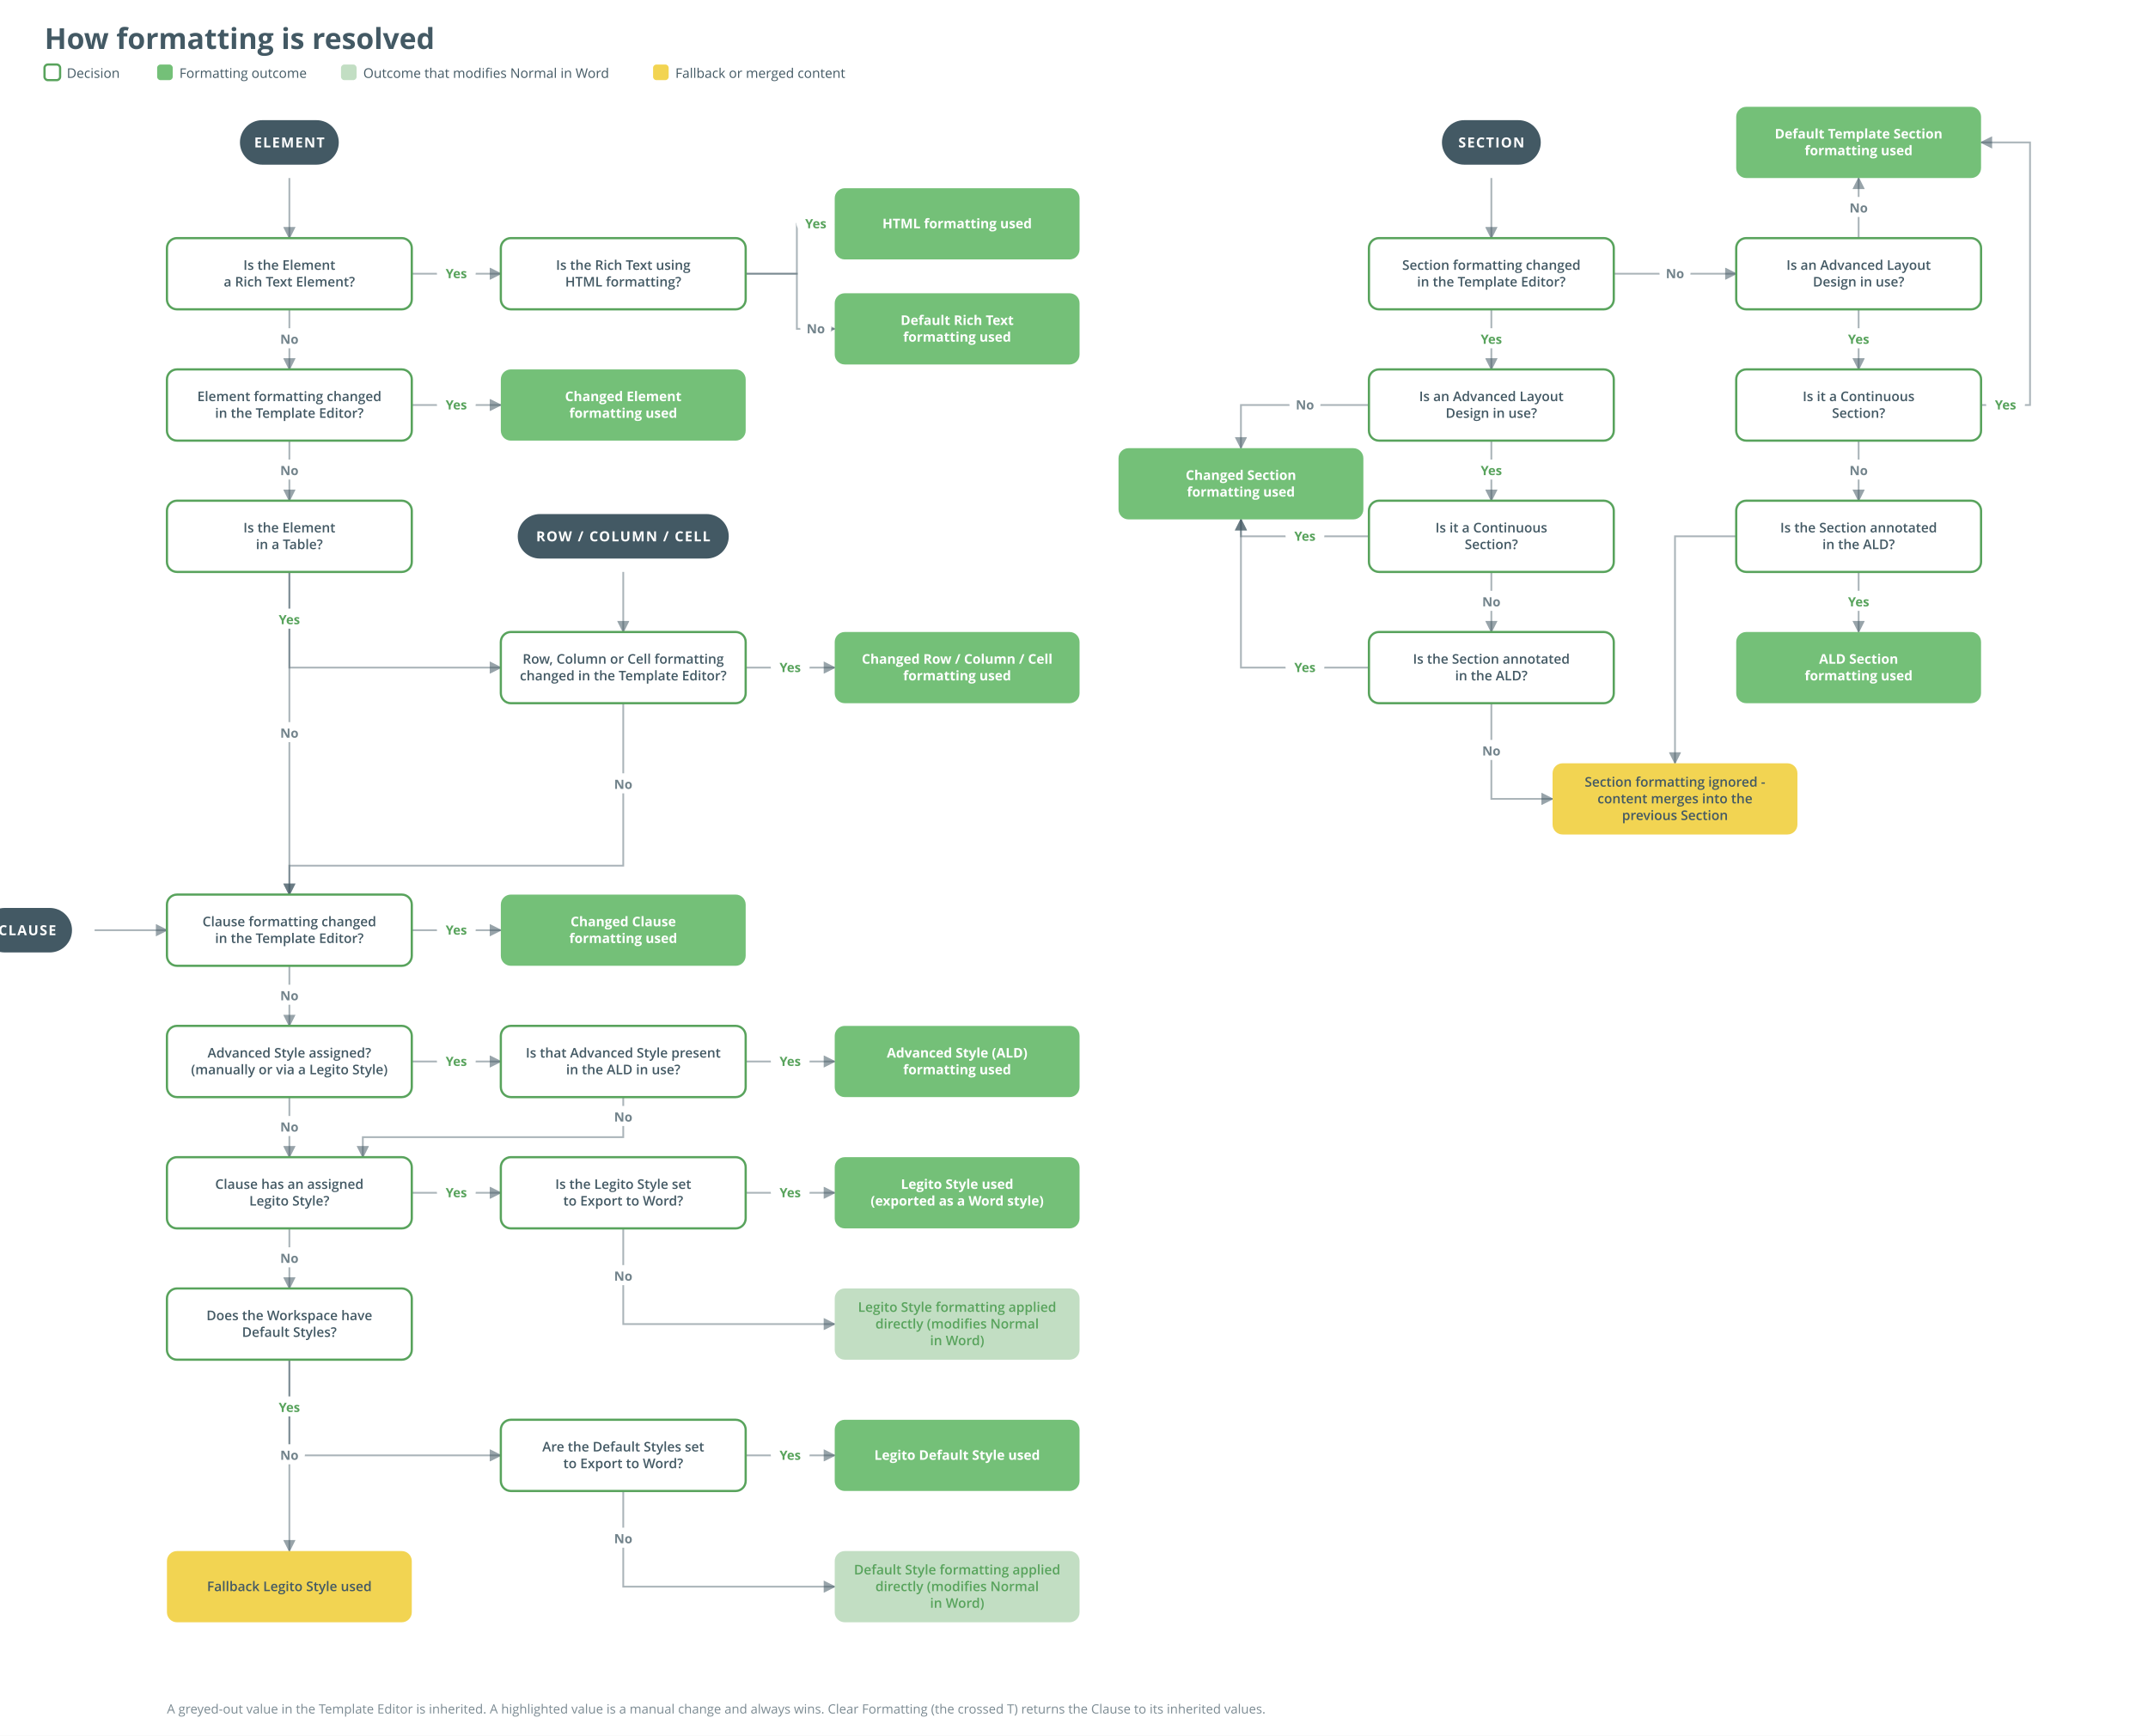
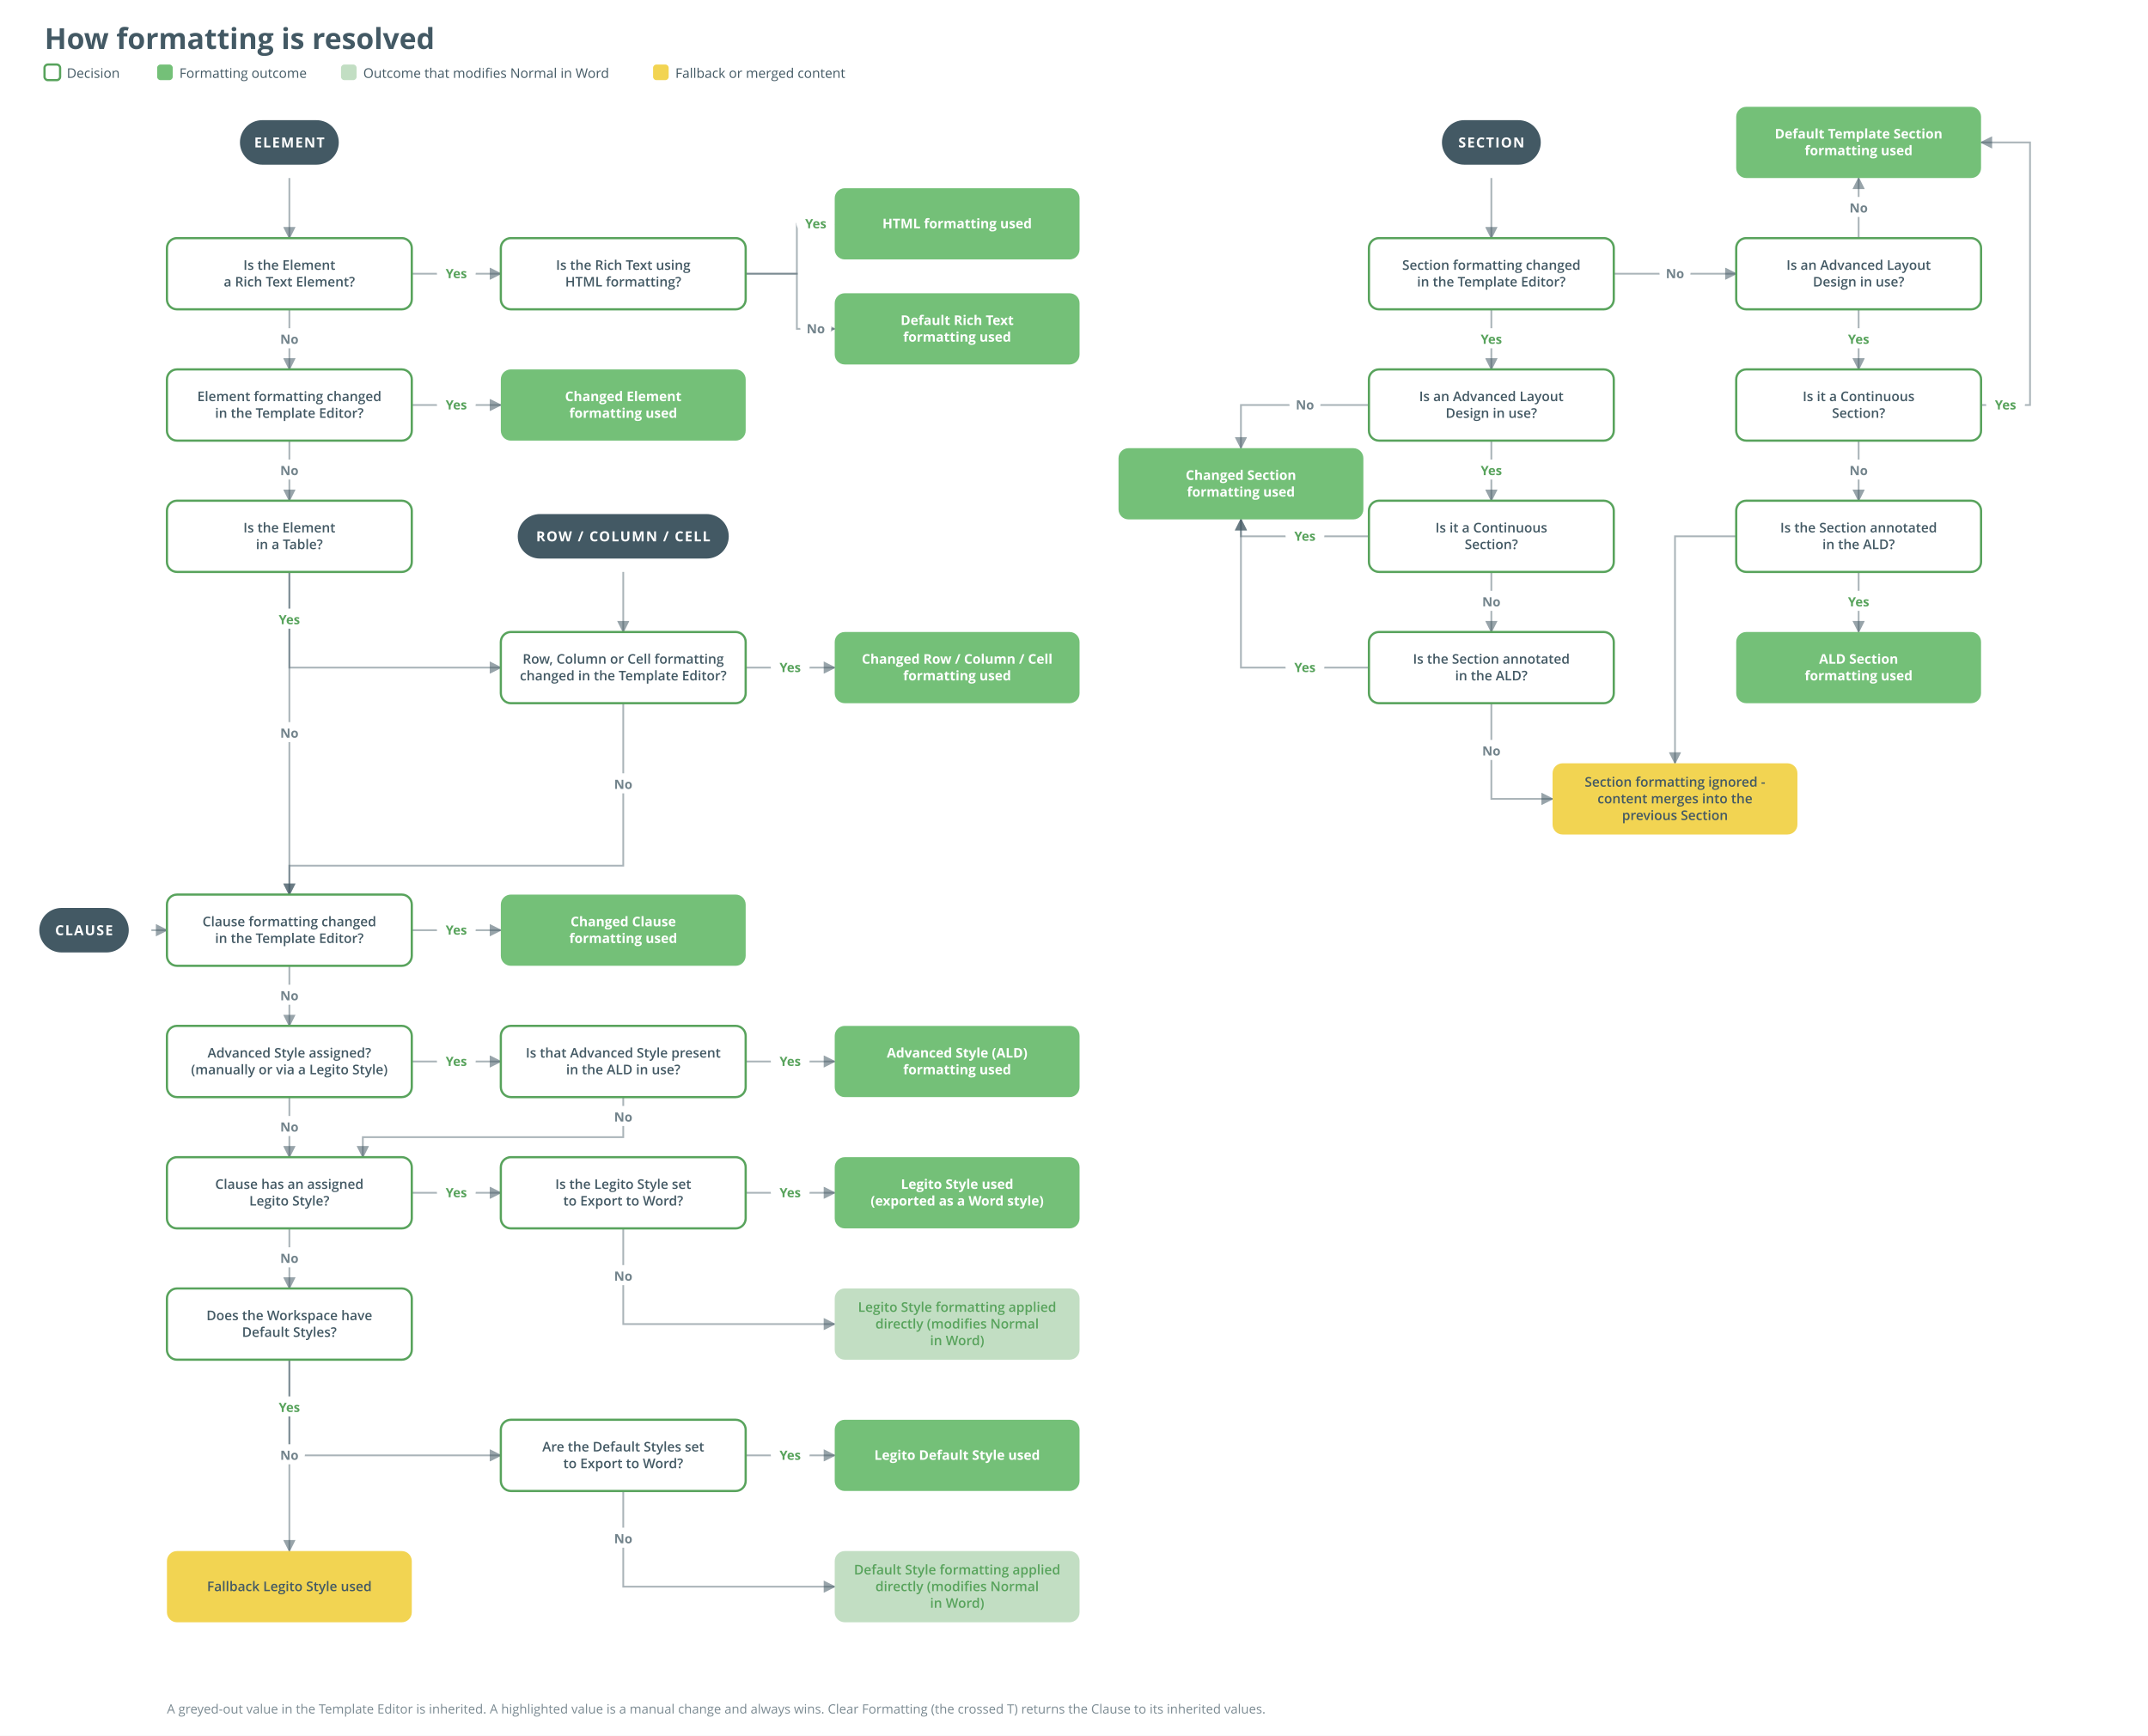
<svg xmlns="http://www.w3.org/2000/svg" viewBox="0 0 1930 1560" font-family="&quot;Open Sans&quot;, &quot;Segoe UI&quot;, Arial, sans-serif">
  <rect width="1930" height="1560" fill="#ffffff" />
  <defs>
    <marker id="arr" viewBox="0 0 10 10" refX="9" refY="5" markerWidth="7" markerHeight="7" orient="auto-start-reverse">
      <path d="M0,0 L10,5 L0,10 z" fill="#435964" opacity="0.55" />
    </marker>
  </defs>
  <text x="40" y="44" font-size="26" font-weight="700" fill="#435964">How formatting is resolved</text>
  <rect x="40" y="58" width="14" height="14" rx="3" fill="#ffffff" stroke="#58a35c" stroke-width="2" />
  <text x="60" y="70" font-size="12" fill="#435964">Decision</text>
  <rect x="141.2" y="58" width="14" height="14" rx="3" fill="#74c078" />
  <text x="161.2" y="70" font-size="12" fill="#435964">Formatting outcome</text>
  <rect x="306.4" y="58" width="14" height="14" rx="3" fill="#c2dec3" />
  <text x="326.4" y="70" font-size="12" fill="#435964">Outcome that modifies Normal in Word</text>
  <rect x="586.8" y="58" width="14" height="14" rx="3" fill="#f2d452" />
  <text x="606.8" y="70" font-size="12" fill="#435964">Fallback or merged content</text>
  <path d="M260.0,160 L260.0,214" fill="none" stroke="#435964" stroke-opacity="0.45" stroke-width="1.6" marker-end="url(#arr)" />
  <path d="M370.0,246.0 L450,246.0" fill="none" stroke="#435964" stroke-opacity="0.45" stroke-width="1.6" marker-end="url(#arr)" />
  <path d="M670.0,246.0 L716,246.0 L716,201.16 L750,201.16" fill="none" stroke="#435964" stroke-opacity="0.45" stroke-width="1.6" marker-end="url(#arr)" />
  <path d="M670.0,246.0 L716,246.0 L716,295.56 L750,295.56" fill="none" stroke="#435964" stroke-opacity="0.45" stroke-width="1.6" marker-end="url(#arr)" />
  <path d="M260.0,278 L260.0,332" fill="none" stroke="#435964" stroke-opacity="0.45" stroke-width="1.6" marker-end="url(#arr)" />
  <path d="M370.0,364.0 L450,364.0" fill="none" stroke="#435964" stroke-opacity="0.45" stroke-width="1.6" marker-end="url(#arr)" />
  <path d="M260.0,396 L260.0,450" fill="none" stroke="#435964" stroke-opacity="0.45" stroke-width="1.6" marker-end="url(#arr)" />
  <path d="M260.0,514 L260.0,600.0 L450,600.0" fill="none" stroke="#435964" stroke-opacity="0.45" stroke-width="1.6" marker-end="url(#arr)" />
  <path d="M260.0,514 L260.0,804" fill="none" stroke="#435964" stroke-opacity="0.45" stroke-width="1.6" marker-end="url(#arr)" />
  <path d="M560.0,514 L560.0,568" fill="none" stroke="#435964" stroke-opacity="0.45" stroke-width="1.6" marker-end="url(#arr)" />
  <path d="M670.0,600.0 L750,600.0" fill="none" stroke="#435964" stroke-opacity="0.45" stroke-width="1.6" marker-end="url(#arr)" />
  <path d="M560.0,632 L560.0,778 L260.0,778 L260.0,804" fill="none" stroke="#435964" stroke-opacity="0.45" stroke-width="1.6" marker-end="url(#arr)" />
-   <path d="M85,836.0 L150,836.0" fill="none" stroke="#435964" stroke-opacity="0.45" stroke-width="1.6" marker-end="url(#arr)" />
+   <path d="M136.0,836.0 L150,836.0" fill="none" stroke="#435964" stroke-opacity="0.45" stroke-width="1.6" marker-end="url(#arr)" />
  <path d="M370.0,836.0 L450,836.0" fill="none" stroke="#435964" stroke-opacity="0.45" stroke-width="1.6" marker-end="url(#arr)" />
  <path d="M260.0,868 L260.0,922" fill="none" stroke="#435964" stroke-opacity="0.45" stroke-width="1.6" marker-end="url(#arr)" />
  <path d="M370.0,954.0 L450,954.0" fill="none" stroke="#435964" stroke-opacity="0.45" stroke-width="1.6" marker-end="url(#arr)" />
  <path d="M670.0,954.0 L750,954.0" fill="none" stroke="#435964" stroke-opacity="0.45" stroke-width="1.6" marker-end="url(#arr)" />
  <path d="M560.0,986 L560.0,1022 L326.0,1022 L326.0,1040" fill="none" stroke="#435964" stroke-opacity="0.45" stroke-width="1.6" marker-end="url(#arr)" />
  <path d="M260.0,986 L260.0,1040" fill="none" stroke="#435964" stroke-opacity="0.45" stroke-width="1.6" marker-end="url(#arr)" />
  <path d="M370.0,1072.0 L450,1072.0" fill="none" stroke="#435964" stroke-opacity="0.45" stroke-width="1.6" marker-end="url(#arr)" />
  <path d="M670.0,1072.0 L750,1072.0" fill="none" stroke="#435964" stroke-opacity="0.45" stroke-width="1.6" marker-end="url(#arr)" />
  <path d="M560.0,1104 L560.0,1190.0 L750,1190.0" fill="none" stroke="#435964" stroke-opacity="0.45" stroke-width="1.6" marker-end="url(#arr)" />
  <path d="M260.0,1104 L260.0,1158" fill="none" stroke="#435964" stroke-opacity="0.45" stroke-width="1.6" marker-end="url(#arr)" />
  <path d="M260.0,1222 L260.0,1308.0 L450,1308.0" fill="none" stroke="#435964" stroke-opacity="0.45" stroke-width="1.6" marker-end="url(#arr)" />
  <path d="M670.0,1308.0 L750,1308.0" fill="none" stroke="#435964" stroke-opacity="0.45" stroke-width="1.6" marker-end="url(#arr)" />
  <path d="M560.0,1340 L560.0,1426.0 L750,1426.0" fill="none" stroke="#435964" stroke-opacity="0.45" stroke-width="1.6" marker-end="url(#arr)" />
  <path d="M260.0,1222 L260.0,1394" fill="none" stroke="#435964" stroke-opacity="0.45" stroke-width="1.6" marker-end="url(#arr)" />
  <path d="M1340.0,160 L1340.0,214" fill="none" stroke="#435964" stroke-opacity="0.45" stroke-width="1.6" marker-end="url(#arr)" />
  <path d="M1450.0,246.0 L1560.0,246.0" fill="none" stroke="#435964" stroke-opacity="0.45" stroke-width="1.6" marker-end="url(#arr)" />
  <path d="M1670.0,214 L1670.0,160" fill="none" stroke="#435964" stroke-opacity="0.45" stroke-width="1.6" marker-end="url(#arr)" />
  <path d="M1670.0,278 L1670.0,332" fill="none" stroke="#435964" stroke-opacity="0.45" stroke-width="1.6" marker-end="url(#arr)" />
  <path d="M1780.0,364.0 L1824.0,364.0 L1824.0,128.0 L1780.0,128.0" fill="none" stroke="#435964" stroke-opacity="0.45" stroke-width="1.6" marker-end="url(#arr)" />
  <path d="M1670.0,396 L1670.0,450" fill="none" stroke="#435964" stroke-opacity="0.45" stroke-width="1.6" marker-end="url(#arr)" />
  <path d="M1670.0,514 L1670.0,568" fill="none" stroke="#435964" stroke-opacity="0.45" stroke-width="1.6" marker-end="url(#arr)" />
  <path d="M1780.0,482.0 L1505.0,482.0 L1505.0,686" fill="none" stroke="#435964" stroke-opacity="0.45" stroke-width="1.6" marker-end="url(#arr)" />
  <path d="M1340.0,278 L1340.0,332" fill="none" stroke="#435964" stroke-opacity="0.45" stroke-width="1.6" marker-end="url(#arr)" />
  <path d="M1230.0,364.0 L1115.0,364.0 L1115.0,402.8" fill="none" stroke="#435964" stroke-opacity="0.45" stroke-width="1.6" marker-end="url(#arr)" />
  <path d="M1340.0,396 L1340.0,450" fill="none" stroke="#435964" stroke-opacity="0.45" stroke-width="1.6" marker-end="url(#arr)" />
  <path d="M1230.0,482.0 L1115.0,482.0 L1115.0,466.8" fill="none" stroke="#435964" stroke-opacity="0.45" stroke-width="1.6" marker-end="url(#arr)" />
  <path d="M1340.0,514 L1340.0,568" fill="none" stroke="#435964" stroke-opacity="0.45" stroke-width="1.6" marker-end="url(#arr)" />
  <path d="M1230.0,600.0 L1115.0,600.0 L1115.0,466.8" fill="none" stroke="#435964" stroke-opacity="0.45" stroke-width="1.6" marker-end="url(#arr)" />
  <path d="M1340.0,632 L1340.0,718.0 L1395.0,718.0" fill="none" stroke="#435964" stroke-opacity="0.45" stroke-width="1.6" marker-end="url(#arr)" />
  <rect x="392.5" y="236.0" width="35" height="18" rx="9" fill="#ffffff" />
  <text x="410.0" y="250.0" font-size="11.5" font-weight="700" fill="#58a35c" fill-opacity="1" text-anchor="middle">Yes</text>
  <rect x="715.5" y="191.16" width="35" height="18" rx="9" fill="#ffffff" />
  <text x="733.0" y="205.16" font-size="11.5" font-weight="700" fill="#58a35c" fill-opacity="1" text-anchor="middle">Yes</text>
  <rect x="719.0" y="285.56" width="28" height="18" rx="9" fill="#ffffff" />
  <text x="733.0" y="299.56" font-size="11.5" font-weight="700" fill="#435964" fill-opacity="0.75" text-anchor="middle">No</text>
  <rect x="246.0" y="295.0" width="28" height="18" rx="9" fill="#ffffff" />
  <text x="260.0" y="309.0" font-size="11.5" font-weight="700" fill="#435964" fill-opacity="0.75" text-anchor="middle">No</text>
  <rect x="392.5" y="354.0" width="35" height="18" rx="9" fill="#ffffff" />
  <text x="410.0" y="368.0" font-size="11.5" font-weight="700" fill="#58a35c" fill-opacity="1" text-anchor="middle">Yes</text>
  <rect x="246.0" y="413.0" width="28" height="18" rx="9" fill="#ffffff" />
  <text x="260.0" y="427.0" font-size="11.5" font-weight="700" fill="#435964" fill-opacity="0.75" text-anchor="middle">No</text>
  <rect x="242.5" y="547.0" width="35" height="18" rx="9" fill="#ffffff" />
  <text x="260.0" y="561.0" font-size="11.5" font-weight="700" fill="#58a35c" fill-opacity="1" text-anchor="middle">Yes</text>
  <rect x="246.0" y="649.0" width="28" height="18" rx="9" fill="#ffffff" />
  <text x="260.0" y="663.0" font-size="11.5" font-weight="700" fill="#435964" fill-opacity="0.75" text-anchor="middle">No</text>
  <rect x="692.5" y="590.0" width="35" height="18" rx="9" fill="#ffffff" />
  <text x="710.0" y="604.0" font-size="11.5" font-weight="700" fill="#58a35c" fill-opacity="1" text-anchor="middle">Yes</text>
  <rect x="546.0" y="695.0" width="28" height="18" rx="9" fill="#ffffff" />
  <text x="560.0" y="709.0" font-size="11.5" font-weight="700" fill="#435964" fill-opacity="0.75" text-anchor="middle">No</text>
  <rect x="392.5" y="826.0" width="35" height="18" rx="9" fill="#ffffff" />
  <text x="410.0" y="840.0" font-size="11.5" font-weight="700" fill="#58a35c" fill-opacity="1" text-anchor="middle">Yes</text>
  <rect x="246.0" y="885.0" width="28" height="18" rx="9" fill="#ffffff" />
  <text x="260.0" y="899.0" font-size="11.5" font-weight="700" fill="#435964" fill-opacity="0.75" text-anchor="middle">No</text>
  <rect x="392.5" y="944.0" width="35" height="18" rx="9" fill="#ffffff" />
  <text x="410.0" y="958.0" font-size="11.5" font-weight="700" fill="#58a35c" fill-opacity="1" text-anchor="middle">Yes</text>
  <rect x="692.5" y="944.0" width="35" height="18" rx="9" fill="#ffffff" />
  <text x="710.0" y="958.0" font-size="11.5" font-weight="700" fill="#58a35c" fill-opacity="1" text-anchor="middle">Yes</text>
  <rect x="546.0" y="994.0" width="28" height="18" rx="9" fill="#ffffff" />
  <text x="560.0" y="1008.0" font-size="11.5" font-weight="700" fill="#435964" fill-opacity="0.75" text-anchor="middle">No</text>
  <rect x="246.0" y="1003.0" width="28" height="18" rx="9" fill="#ffffff" />
  <text x="260.0" y="1017.0" font-size="11.5" font-weight="700" fill="#435964" fill-opacity="0.75" text-anchor="middle">No</text>
  <rect x="392.5" y="1062.0" width="35" height="18" rx="9" fill="#ffffff" />
  <text x="410.0" y="1076.0" font-size="11.5" font-weight="700" fill="#58a35c" fill-opacity="1" text-anchor="middle">Yes</text>
  <rect x="692.5" y="1062.0" width="35" height="18" rx="9" fill="#ffffff" />
  <text x="710.0" y="1076.0" font-size="11.5" font-weight="700" fill="#58a35c" fill-opacity="1" text-anchor="middle">Yes</text>
  <rect x="546.0" y="1137.0" width="28" height="18" rx="9" fill="#ffffff" />
  <text x="560.0" y="1151.0" font-size="11.5" font-weight="700" fill="#435964" fill-opacity="0.75" text-anchor="middle">No</text>
  <rect x="246.0" y="1121.0" width="28" height="18" rx="9" fill="#ffffff" />
  <text x="260.0" y="1135.0" font-size="11.5" font-weight="700" fill="#435964" fill-opacity="0.75" text-anchor="middle">No</text>
  <rect x="242.5" y="1255.0" width="35" height="18" rx="9" fill="#ffffff" />
  <text x="260.0" y="1269.0" font-size="11.5" font-weight="700" fill="#58a35c" fill-opacity="1" text-anchor="middle">Yes</text>
  <rect x="692.5" y="1298.0" width="35" height="18" rx="9" fill="#ffffff" />
  <text x="710.0" y="1312.0" font-size="11.5" font-weight="700" fill="#58a35c" fill-opacity="1" text-anchor="middle">Yes</text>
  <rect x="546.0" y="1373.0" width="28" height="18" rx="9" fill="#ffffff" />
  <text x="560.0" y="1387.0" font-size="11.5" font-weight="700" fill="#435964" fill-opacity="0.75" text-anchor="middle">No</text>
  <rect x="246.0" y="1298.0" width="28" height="18" rx="9" fill="#ffffff" />
  <text x="260.0" y="1312.0" font-size="11.5" font-weight="700" fill="#435964" fill-opacity="0.75" text-anchor="middle">No</text>
  <rect x="1491.0" y="236.0" width="28" height="18" rx="9" fill="#ffffff" />
  <text x="1505.0" y="250.0" font-size="11.5" font-weight="700" fill="#435964" fill-opacity="0.75" text-anchor="middle">No</text>
  <rect x="1656.0" y="177.0" width="28" height="18" rx="9" fill="#ffffff" />
  <text x="1670.0" y="191.0" font-size="11.5" font-weight="700" fill="#435964" fill-opacity="0.75" text-anchor="middle">No</text>
  <rect x="1652.5" y="295.0" width="35" height="18" rx="9" fill="#ffffff" />
  <text x="1670.0" y="309.0" font-size="11.5" font-weight="700" fill="#58a35c" fill-opacity="1" text-anchor="middle">Yes</text>
  <rect x="1784.5" y="354.0" width="35" height="18" rx="9" fill="#ffffff" />
  <text x="1802.0" y="368.0" font-size="11.5" font-weight="700" fill="#58a35c" fill-opacity="1" text-anchor="middle">Yes</text>
  <rect x="1656.0" y="413.0" width="28" height="18" rx="9" fill="#ffffff" />
  <text x="1670.0" y="427.0" font-size="11.5" font-weight="700" fill="#435964" fill-opacity="0.75" text-anchor="middle">No</text>
  <rect x="1652.5" y="531.0" width="35" height="18" rx="9" fill="#ffffff" />
  <text x="1670.0" y="545.0" font-size="11.5" font-weight="700" fill="#58a35c" fill-opacity="1" text-anchor="middle">Yes</text>
  <rect x="1628.5" y="472.0" width="28" height="18" rx="9" fill="#ffffff" />
  <text x="1642.5" y="486.0" font-size="11.5" font-weight="700" fill="#435964" fill-opacity="0.75" text-anchor="middle">No</text>
  <rect x="1322.5" y="295.0" width="35" height="18" rx="9" fill="#ffffff" />
  <text x="1340.0" y="309.0" font-size="11.5" font-weight="700" fill="#58a35c" fill-opacity="1" text-anchor="middle">Yes</text>
  <rect x="1158.5" y="354.0" width="28" height="18" rx="9" fill="#ffffff" />
  <text x="1172.5" y="368.0" font-size="11.5" font-weight="700" fill="#435964" fill-opacity="0.75" text-anchor="middle">No</text>
  <rect x="1322.5" y="413.0" width="35" height="18" rx="9" fill="#ffffff" />
  <text x="1340.0" y="427.0" font-size="11.5" font-weight="700" fill="#58a35c" fill-opacity="1" text-anchor="middle">Yes</text>
  <rect x="1155.0" y="472.0" width="35" height="18" rx="9" fill="#ffffff" />
  <text x="1172.5" y="486.0" font-size="11.5" font-weight="700" fill="#58a35c" fill-opacity="1" text-anchor="middle">Yes</text>
  <rect x="1326.0" y="531.0" width="28" height="18" rx="9" fill="#ffffff" />
  <text x="1340.0" y="545.0" font-size="11.5" font-weight="700" fill="#435964" fill-opacity="0.75" text-anchor="middle">No</text>
  <rect x="1155.0" y="590.0" width="35" height="18" rx="9" fill="#ffffff" />
  <text x="1172.5" y="604.0" font-size="11.5" font-weight="700" fill="#58a35c" fill-opacity="1" text-anchor="middle">Yes</text>
  <rect x="1326.0" y="665.0" width="28" height="18" rx="9" fill="#ffffff" />
  <text x="1340.0" y="679.0" font-size="11.5" font-weight="700" fill="#435964" fill-opacity="0.75" text-anchor="middle">No</text>
  <rect x="215.6" y="108.0" width="88.8" height="40" rx="20" fill="#435964" />
  <text x="260.0" y="132.5" font-size="12.5" font-weight="700" letter-spacing="1" fill="#ffffff" text-anchor="middle">ELEMENT</text>
  <rect x="150" y="214" width="220.0" height="64" rx="9" fill="#ffffff" stroke="#58a35c" stroke-width="2" />
  <text x="260.0" y="242.5" font-size="12" font-weight="600" fill="#435964" text-anchor="middle">Is the Element</text>
  <text x="260.0" y="257.5" font-size="12" font-weight="600" fill="#435964" text-anchor="middle">a Rich Text Element?</text>
  <rect x="450" y="214" width="220.0" height="64" rx="9" fill="#ffffff" stroke="#58a35c" stroke-width="2" />
  <text x="560.0" y="242.5" font-size="12" font-weight="600" fill="#435964" text-anchor="middle">Is the Rich Text using</text>
  <text x="560.0" y="257.5" font-size="12" font-weight="600" fill="#435964" text-anchor="middle">HTML formatting?</text>
  <rect x="750" y="169.16" width="220.0" height="64" rx="9" fill="#74c078" />
  <text x="860.0" y="205.16" font-size="12" font-weight="700" fill="#ffffff" text-anchor="middle">HTML formatting used</text>
  <rect x="750" y="263.56" width="220.0" height="64" rx="9" fill="#74c078" />
  <text x="860.0" y="292.06" font-size="12" font-weight="700" fill="#ffffff" text-anchor="middle">Default Rich Text</text>
  <text x="860.0" y="307.06" font-size="12" font-weight="700" fill="#ffffff" text-anchor="middle">formatting used</text>
  <rect x="150" y="332" width="220.0" height="64" rx="9" fill="#ffffff" stroke="#58a35c" stroke-width="2" />
  <text x="260.0" y="360.5" font-size="12" font-weight="600" fill="#435964" text-anchor="middle">Element formatting changed</text>
  <text x="260.0" y="375.5" font-size="12" font-weight="600" fill="#435964" text-anchor="middle">in the Template Editor?</text>
  <rect x="450" y="332" width="220.0" height="64" rx="9" fill="#74c078" />
  <text x="560.0" y="360.5" font-size="12" font-weight="700" fill="#ffffff" text-anchor="middle">Changed Element</text>
  <text x="560.0" y="375.5" font-size="12" font-weight="700" fill="#ffffff" text-anchor="middle">formatting used</text>
  <rect x="150" y="450" width="220.0" height="64" rx="9" fill="#ffffff" stroke="#58a35c" stroke-width="2" />
  <text x="260.0" y="478.5" font-size="12" font-weight="600" fill="#435964" text-anchor="middle">Is the Element</text>
  <text x="260.0" y="493.5" font-size="12" font-weight="600" fill="#435964" text-anchor="middle">in a Table?</text>
  <rect x="465.2" y="462.0" width="189.6" height="40" rx="20" fill="#435964" />
  <text x="560.0" y="486.5" font-size="12.5" font-weight="700" letter-spacing="1" fill="#ffffff" text-anchor="middle">ROW / COLUMN / CELL</text>
  <rect x="450" y="568" width="220.0" height="64" rx="9" fill="#ffffff" stroke="#58a35c" stroke-width="2" />
  <text x="560.0" y="596.5" font-size="12" font-weight="600" fill="#435964" text-anchor="middle">Row, Column or Cell formatting</text>
  <text x="560.0" y="611.5" font-size="12" font-weight="600" fill="#435964" text-anchor="middle">changed in the Template Editor?</text>
  <rect x="750" y="568" width="220.0" height="64" rx="9" fill="#74c078" />
  <text x="860.0" y="596.5" font-size="12" font-weight="700" fill="#ffffff" text-anchor="middle">Changed Row / Column / Cell</text>
  <text x="860.0" y="611.5" font-size="12" font-weight="700" fill="#ffffff" text-anchor="middle">formatting used</text>
-   <rect x="-15.7" y="816.0" width="80.4" height="40" rx="20" fill="#435964" />
-   <text x="24.5" y="840.5" font-size="12.5" font-weight="700" letter-spacing="1" fill="#ffffff" text-anchor="middle">CLAUSE</text>
+   <rect x="35.3" y="816.0" width="80.4" height="40" rx="20" fill="#435964" />
+   <text x="75.5" y="840.5" font-size="12.5" font-weight="700" letter-spacing="1" fill="#ffffff" text-anchor="middle">CLAUSE</text>
  <rect x="150" y="804" width="220.0" height="64" rx="9" fill="#ffffff" stroke="#58a35c" stroke-width="2" />
  <text x="260.0" y="832.5" font-size="12" font-weight="600" fill="#435964" text-anchor="middle">Clause formatting changed</text>
  <text x="260.0" y="847.5" font-size="12" font-weight="600" fill="#435964" text-anchor="middle">in the Template Editor?</text>
  <rect x="450" y="804" width="220.0" height="64" rx="9" fill="#74c078" />
  <text x="560.0" y="832.5" font-size="12" font-weight="700" fill="#ffffff" text-anchor="middle">Changed Clause</text>
  <text x="560.0" y="847.5" font-size="12" font-weight="700" fill="#ffffff" text-anchor="middle">formatting used</text>
  <rect x="150" y="922" width="220.0" height="64" rx="9" fill="#ffffff" stroke="#58a35c" stroke-width="2" />
  <text x="260.0" y="950.5" font-size="12" font-weight="600" fill="#435964" text-anchor="middle">Advanced Style assigned?</text>
  <text x="260.0" y="965.5" font-size="12" font-weight="600" fill="#435964" text-anchor="middle">(manually or via a Legito Style)</text>
  <rect x="450" y="922" width="220.0" height="64" rx="9" fill="#ffffff" stroke="#58a35c" stroke-width="2" />
  <text x="560.0" y="950.5" font-size="12" font-weight="600" fill="#435964" text-anchor="middle">Is that Advanced Style present</text>
  <text x="560.0" y="965.5" font-size="12" font-weight="600" fill="#435964" text-anchor="middle">in the ALD in use?</text>
  <rect x="750" y="922" width="220.0" height="64" rx="9" fill="#74c078" />
  <text x="860.0" y="950.5" font-size="12" font-weight="700" fill="#ffffff" text-anchor="middle">Advanced Style (ALD)</text>
  <text x="860.0" y="965.5" font-size="12" font-weight="700" fill="#ffffff" text-anchor="middle">formatting used</text>
  <rect x="150" y="1040" width="220.0" height="64" rx="9" fill="#ffffff" stroke="#58a35c" stroke-width="2" />
  <text x="260.0" y="1068.5" font-size="12" font-weight="600" fill="#435964" text-anchor="middle">Clause has an assigned</text>
  <text x="260.0" y="1083.5" font-size="12" font-weight="600" fill="#435964" text-anchor="middle">Legito Style?</text>
  <rect x="450" y="1040" width="220.0" height="64" rx="9" fill="#ffffff" stroke="#58a35c" stroke-width="2" />
  <text x="560.0" y="1068.5" font-size="12" font-weight="600" fill="#435964" text-anchor="middle">Is the Legito Style set</text>
  <text x="560.0" y="1083.5" font-size="12" font-weight="600" fill="#435964" text-anchor="middle">to Export to Word?</text>
  <rect x="750" y="1040" width="220.0" height="64" rx="9" fill="#74c078" />
  <text x="860.0" y="1068.5" font-size="12" font-weight="700" fill="#ffffff" text-anchor="middle">Legito Style used</text>
  <text x="860.0" y="1083.5" font-size="12" font-weight="700" fill="#ffffff" text-anchor="middle">(exported as a Word style)</text>
  <rect x="750" y="1158" width="220.0" height="64" rx="9" fill="#c2dec3" />
  <text x="860.0" y="1179.0" font-size="12" font-weight="600" fill="#58a35c" text-anchor="middle">Legito Style formatting applied</text>
  <text x="860.0" y="1194.0" font-size="12" font-weight="600" fill="#58a35c" text-anchor="middle">directly (modifies Normal</text>
  <text x="860.0" y="1209.0" font-size="12" font-weight="600" fill="#58a35c" text-anchor="middle">in Word)</text>
  <rect x="150" y="1158" width="220.0" height="64" rx="9" fill="#ffffff" stroke="#58a35c" stroke-width="2" />
  <text x="260.0" y="1186.5" font-size="12" font-weight="600" fill="#435964" text-anchor="middle">Does the Workspace have</text>
  <text x="260.0" y="1201.5" font-size="12" font-weight="600" fill="#435964" text-anchor="middle">Default Styles?</text>
  <rect x="450" y="1276" width="220.0" height="64" rx="9" fill="#ffffff" stroke="#58a35c" stroke-width="2" />
  <text x="560.0" y="1304.5" font-size="12" font-weight="600" fill="#435964" text-anchor="middle">Are the Default Styles set</text>
  <text x="560.0" y="1319.5" font-size="12" font-weight="600" fill="#435964" text-anchor="middle">to Export to Word?</text>
  <rect x="750" y="1276" width="220.0" height="64" rx="9" fill="#74c078" />
  <text x="860.0" y="1312.0" font-size="12" font-weight="700" fill="#ffffff" text-anchor="middle">Legito Default Style used</text>
  <rect x="750" y="1394" width="220.0" height="64" rx="9" fill="#c2dec3" />
  <text x="860.0" y="1415.0" font-size="12" font-weight="600" fill="#58a35c" text-anchor="middle">Default Style formatting applied</text>
  <text x="860.0" y="1430.0" font-size="12" font-weight="600" fill="#58a35c" text-anchor="middle">directly (modifies Normal</text>
  <text x="860.0" y="1445.0" font-size="12" font-weight="600" fill="#58a35c" text-anchor="middle">in Word)</text>
  <rect x="150" y="1394" width="220.0" height="64" rx="9" fill="#f2d452" />
  <text x="260.0" y="1430.0" font-size="12" font-weight="600" fill="#435964" text-anchor="middle">Fallback Legito Style used</text>
  <rect x="1295.6" y="108.0" width="88.8" height="40" rx="20" fill="#435964" />
  <text x="1340.0" y="132.5" font-size="12.5" font-weight="700" letter-spacing="1" fill="#ffffff" text-anchor="middle">SECTION</text>
  <rect x="1230.0" y="214" width="220.0" height="64" rx="9" fill="#ffffff" stroke="#58a35c" stroke-width="2" />
  <text x="1340.0" y="242.5" font-size="12" font-weight="600" fill="#435964" text-anchor="middle">Section formatting changed</text>
  <text x="1340.0" y="257.5" font-size="12" font-weight="600" fill="#435964" text-anchor="middle">in the Template Editor?</text>
  <rect x="1560.0" y="214" width="220.0" height="64" rx="9" fill="#ffffff" stroke="#58a35c" stroke-width="2" />
  <text x="1670.0" y="242.5" font-size="12" font-weight="600" fill="#435964" text-anchor="middle">Is an Advanced Layout</text>
  <text x="1670.0" y="257.5" font-size="12" font-weight="600" fill="#435964" text-anchor="middle">Design in use?</text>
  <rect x="1560.0" y="96" width="220.0" height="64" rx="9" fill="#74c078" />
  <text x="1670.0" y="124.5" font-size="12" font-weight="700" fill="#ffffff" text-anchor="middle">Default Template Section</text>
  <text x="1670.0" y="139.5" font-size="12" font-weight="700" fill="#ffffff" text-anchor="middle">formatting used</text>
  <rect x="1560.0" y="332" width="220.0" height="64" rx="9" fill="#ffffff" stroke="#58a35c" stroke-width="2" />
  <text x="1670.0" y="360.5" font-size="12" font-weight="600" fill="#435964" text-anchor="middle">Is it a Continuous</text>
  <text x="1670.0" y="375.5" font-size="12" font-weight="600" fill="#435964" text-anchor="middle">Section?</text>
  <rect x="1560.0" y="450" width="220.0" height="64" rx="9" fill="#ffffff" stroke="#58a35c" stroke-width="2" />
  <text x="1670.0" y="478.5" font-size="12" font-weight="600" fill="#435964" text-anchor="middle">Is the Section annotated</text>
  <text x="1670.0" y="493.5" font-size="12" font-weight="600" fill="#435964" text-anchor="middle">in the ALD?</text>
  <rect x="1560.0" y="568" width="220.0" height="64" rx="9" fill="#74c078" />
  <text x="1670.0" y="596.5" font-size="12" font-weight="700" fill="#ffffff" text-anchor="middle">ALD Section</text>
  <text x="1670.0" y="611.5" font-size="12" font-weight="700" fill="#ffffff" text-anchor="middle">formatting used</text>
  <rect x="1230.0" y="332" width="220.0" height="64" rx="9" fill="#ffffff" stroke="#58a35c" stroke-width="2" />
  <text x="1340.0" y="360.5" font-size="12" font-weight="600" fill="#435964" text-anchor="middle">Is an Advanced Layout</text>
  <text x="1340.0" y="375.5" font-size="12" font-weight="600" fill="#435964" text-anchor="middle">Design in use?</text>
  <rect x="1005.0" y="402.8" width="220.0" height="64" rx="9" fill="#74c078" />
  <text x="1115.0" y="431.3" font-size="12" font-weight="700" fill="#ffffff" text-anchor="middle">Changed Section</text>
  <text x="1115.0" y="446.3" font-size="12" font-weight="700" fill="#ffffff" text-anchor="middle">formatting used</text>
  <rect x="1230.0" y="450" width="220.0" height="64" rx="9" fill="#ffffff" stroke="#58a35c" stroke-width="2" />
  <text x="1340.0" y="478.5" font-size="12" font-weight="600" fill="#435964" text-anchor="middle">Is it a Continuous</text>
  <text x="1340.0" y="493.5" font-size="12" font-weight="600" fill="#435964" text-anchor="middle">Section?</text>
  <rect x="1230.0" y="568" width="220.0" height="64" rx="9" fill="#ffffff" stroke="#58a35c" stroke-width="2" />
  <text x="1340.0" y="596.5" font-size="12" font-weight="600" fill="#435964" text-anchor="middle">Is the Section annotated</text>
  <text x="1340.0" y="611.5" font-size="12" font-weight="600" fill="#435964" text-anchor="middle">in the ALD?</text>
  <rect x="1395.0" y="686" width="220.0" height="64" rx="9" fill="#f2d452" />
  <text x="1505.0" y="707.0" font-size="12" font-weight="600" fill="#435964" text-anchor="middle">Section formatting ignored -</text>
  <text x="1505.0" y="722.0" font-size="12" font-weight="600" fill="#435964" text-anchor="middle">content merges into the</text>
  <text x="1505.0" y="737.0" font-size="12" font-weight="600" fill="#435964" text-anchor="middle">previous Section</text>
  <text x="150" y="1540" font-size="11.5" fill="#435964" fill-opacity="0.7">A greyed-out value in the Template Editor is inherited. A highlighted value is a manual change and always wins. Clear Formatting (the crossed T) returns the Clause to its inherited values.</text>
</svg>
